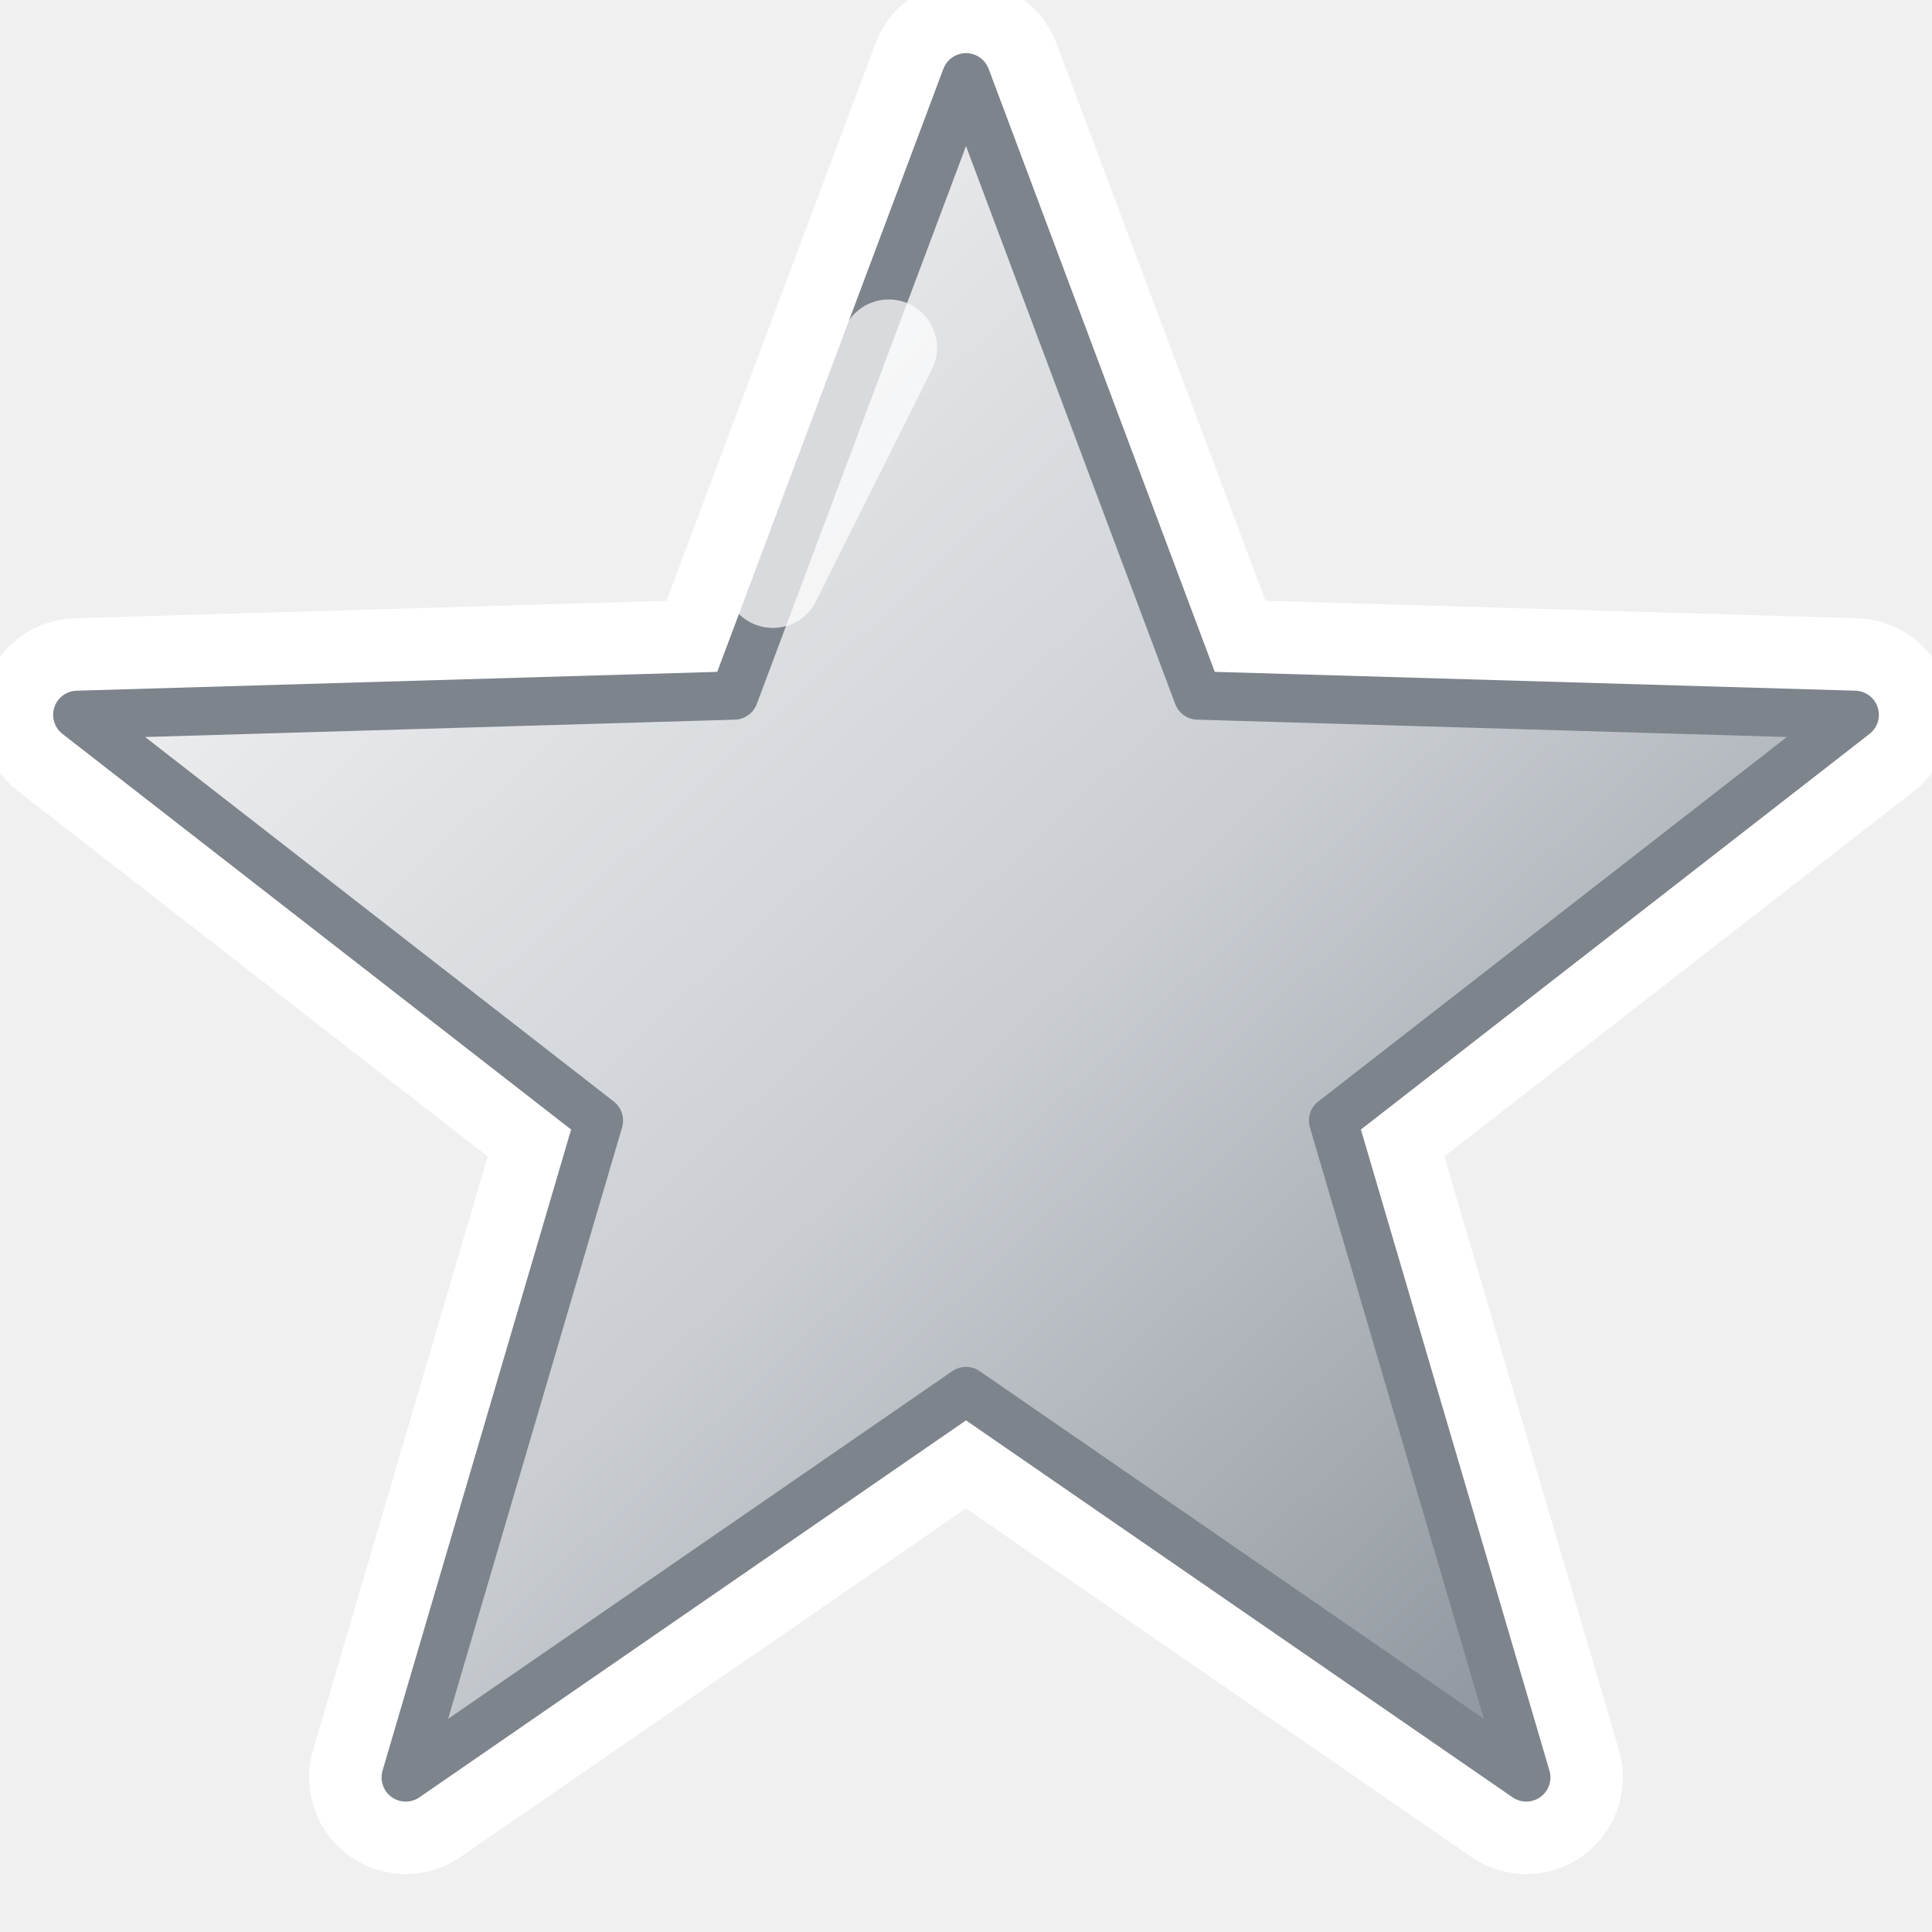
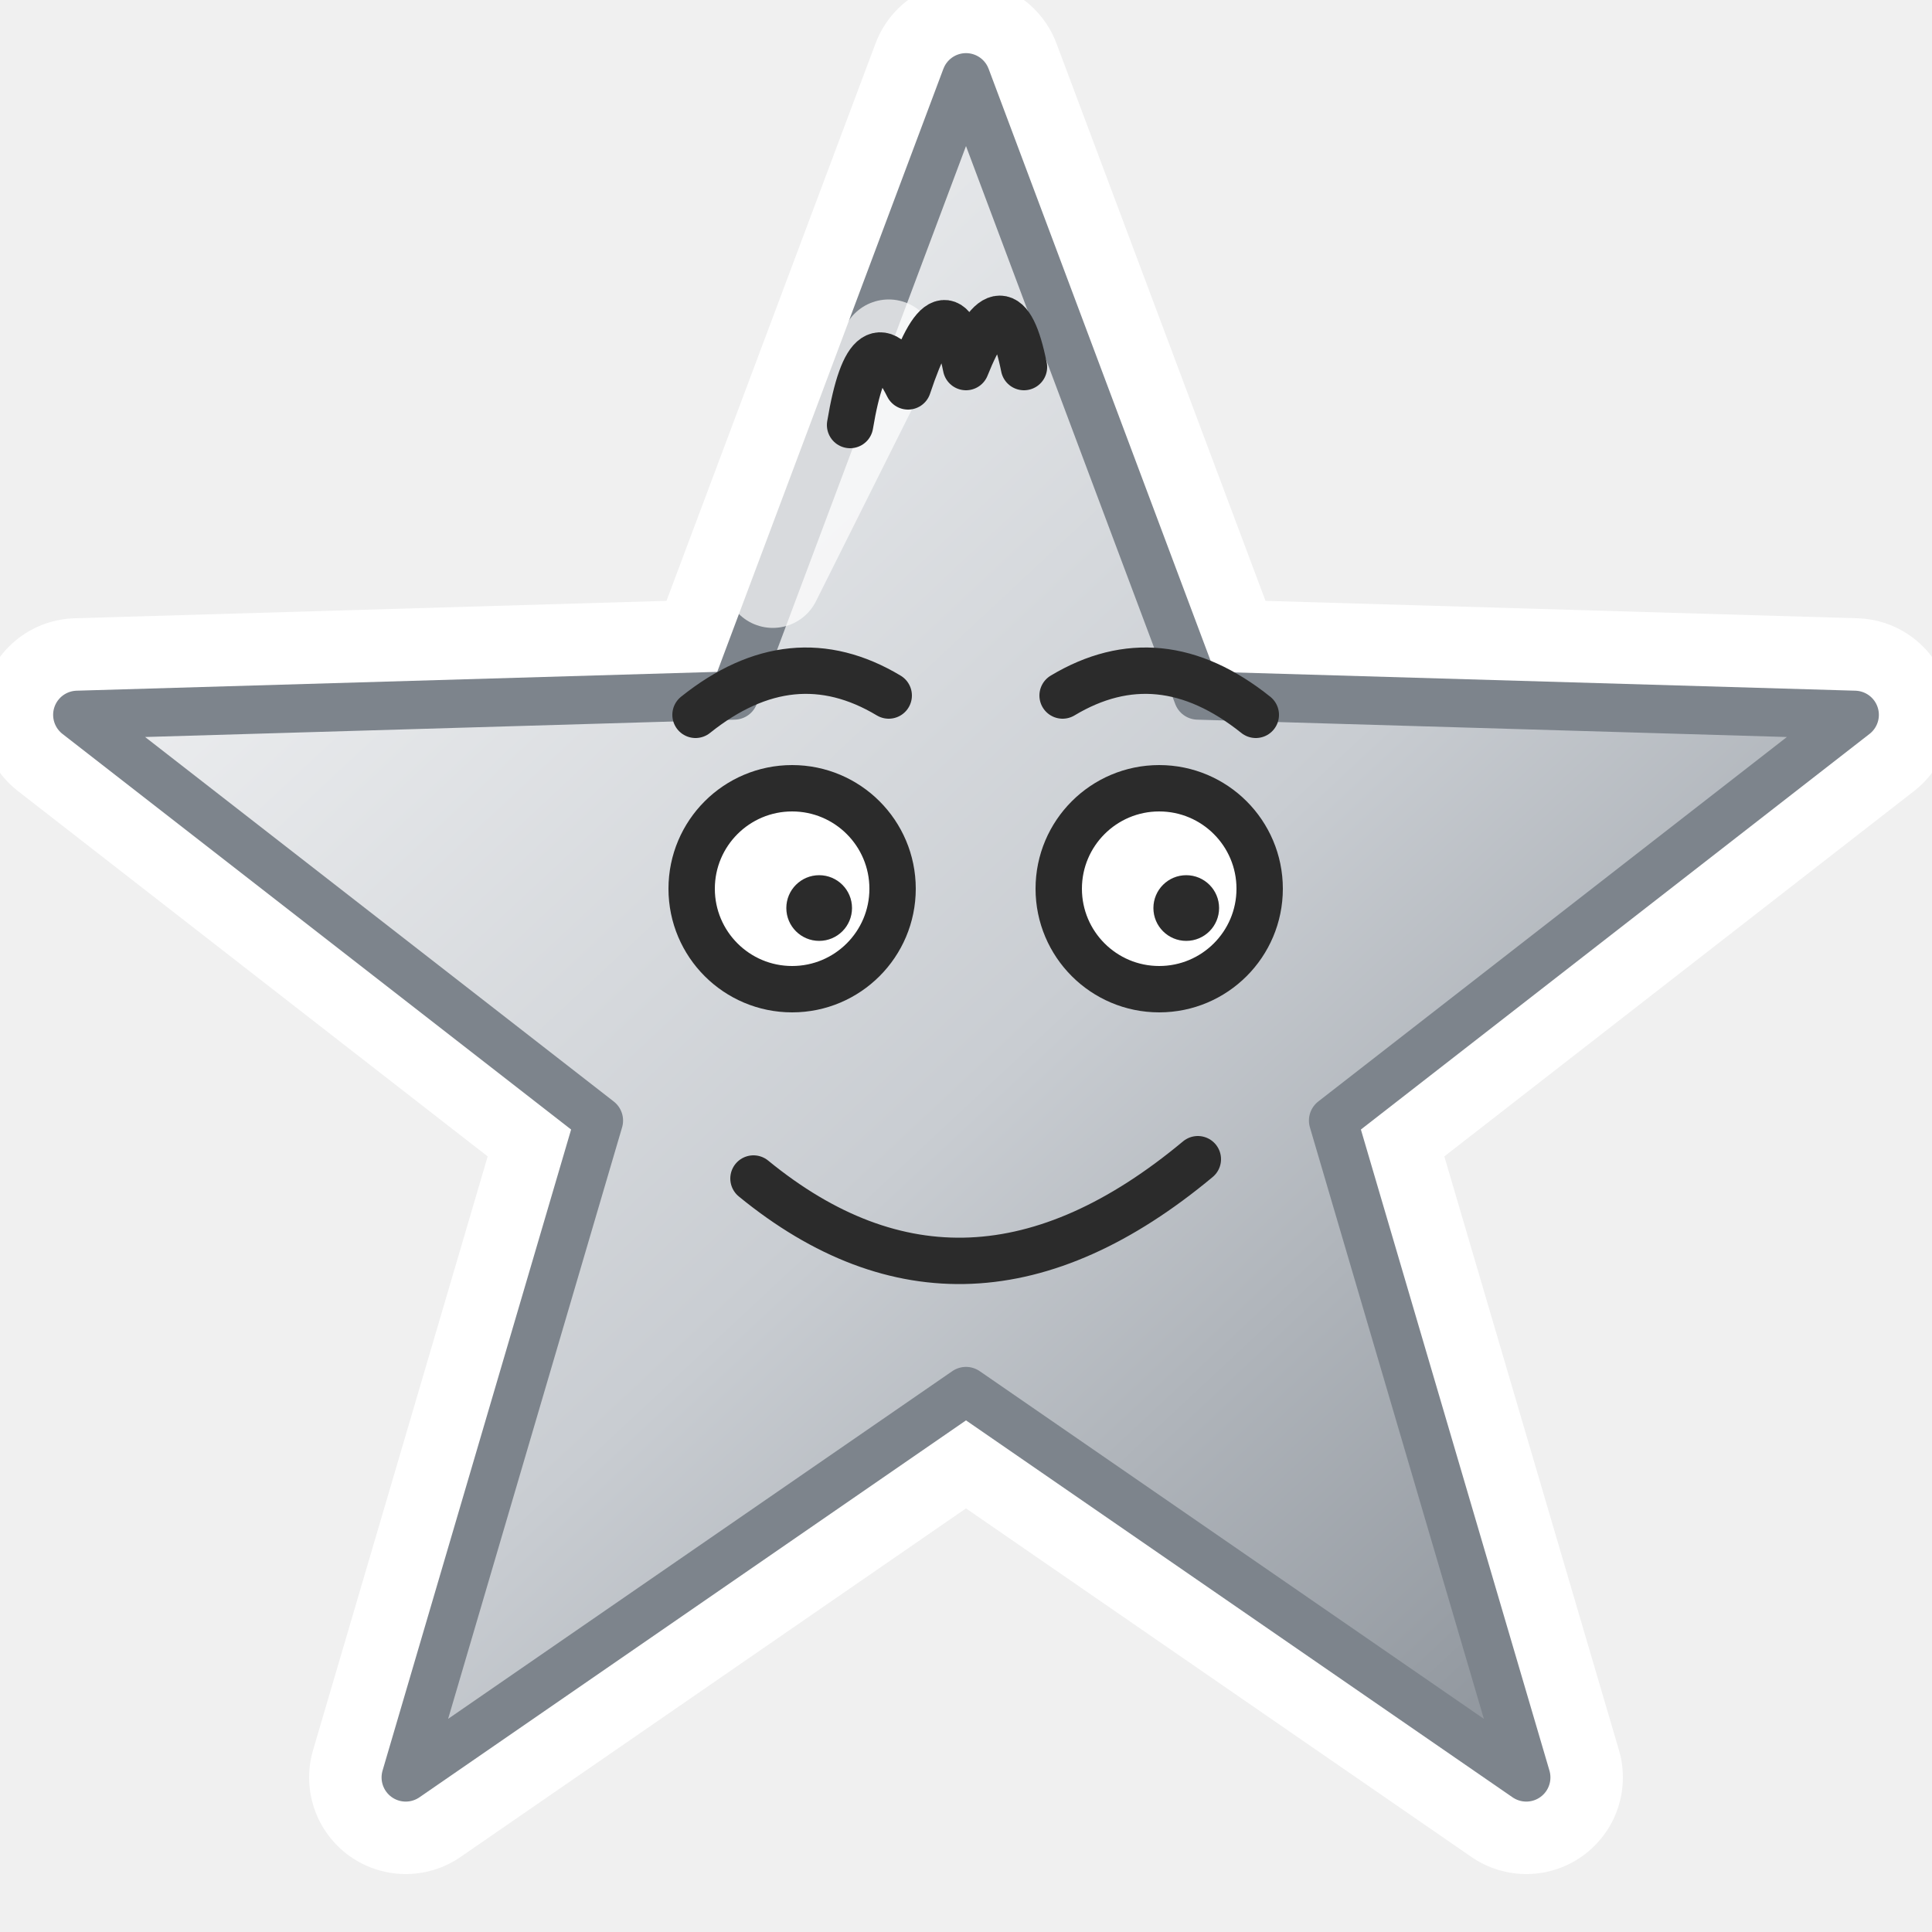
<svg xmlns="http://www.w3.org/2000/svg" viewBox="0 0 100 100">
  <defs>
    <linearGradient id="g" x1="0" y1="0" x2="1" y2="1">
      <stop offset="0" stop-color="#ffffff" />
      <stop offset=".55" stop-color="#c9cdd2" />
      <stop offset="1" stop-color="#7d848c" />
    </linearGradient>
  </defs>
  <path d="M50 4 L62 36 L96 37 L69 58 L79 92 L50 72 L21 92 L31 58 L4 37 L38 36 Z" fill="#fff" stroke="#fff" stroke-width="10" stroke-linejoin="round" />
  <path d="M50 4 L62 36 L96 37 L69 58 L79 92 L50 72 L21 92 L31 58 L4 37 L38 36 Z" fill="url(#g)" stroke="#7d848c" stroke-width="2.5" stroke-linejoin="round" />
  <path d="M40 30 L46 18" stroke="#fff" stroke-width="5" stroke-linecap="round" opacity=".7" />
+   <g fill="none" stroke="#2b2b2b" stroke-width="2.4" stroke-linecap="round" stroke-linejoin="round">
+     <path d="M44 22 q1 -6 3 -2 q2 -6 3 -1 q2 -5 3 0" />
+     <circle cx="41" cy="46" r="5.2" fill="#fff" />
+     <circle cx="60" cy="46" r="5.2" fill="#fff" />
+     <circle cx="42.4" cy="47" r="1.7" fill="#2b2b2b" stroke="none" />
+     <circle cx="61.4" cy="47" r="1.7" fill="#2b2b2b" stroke="none" />
+     <path d="M36 37 q5 -4 10 -1 M55 36 q5 -3 10 1" />
+     <path d="M39 61 Q50 70 62 60" />
+   </g>
</svg>
